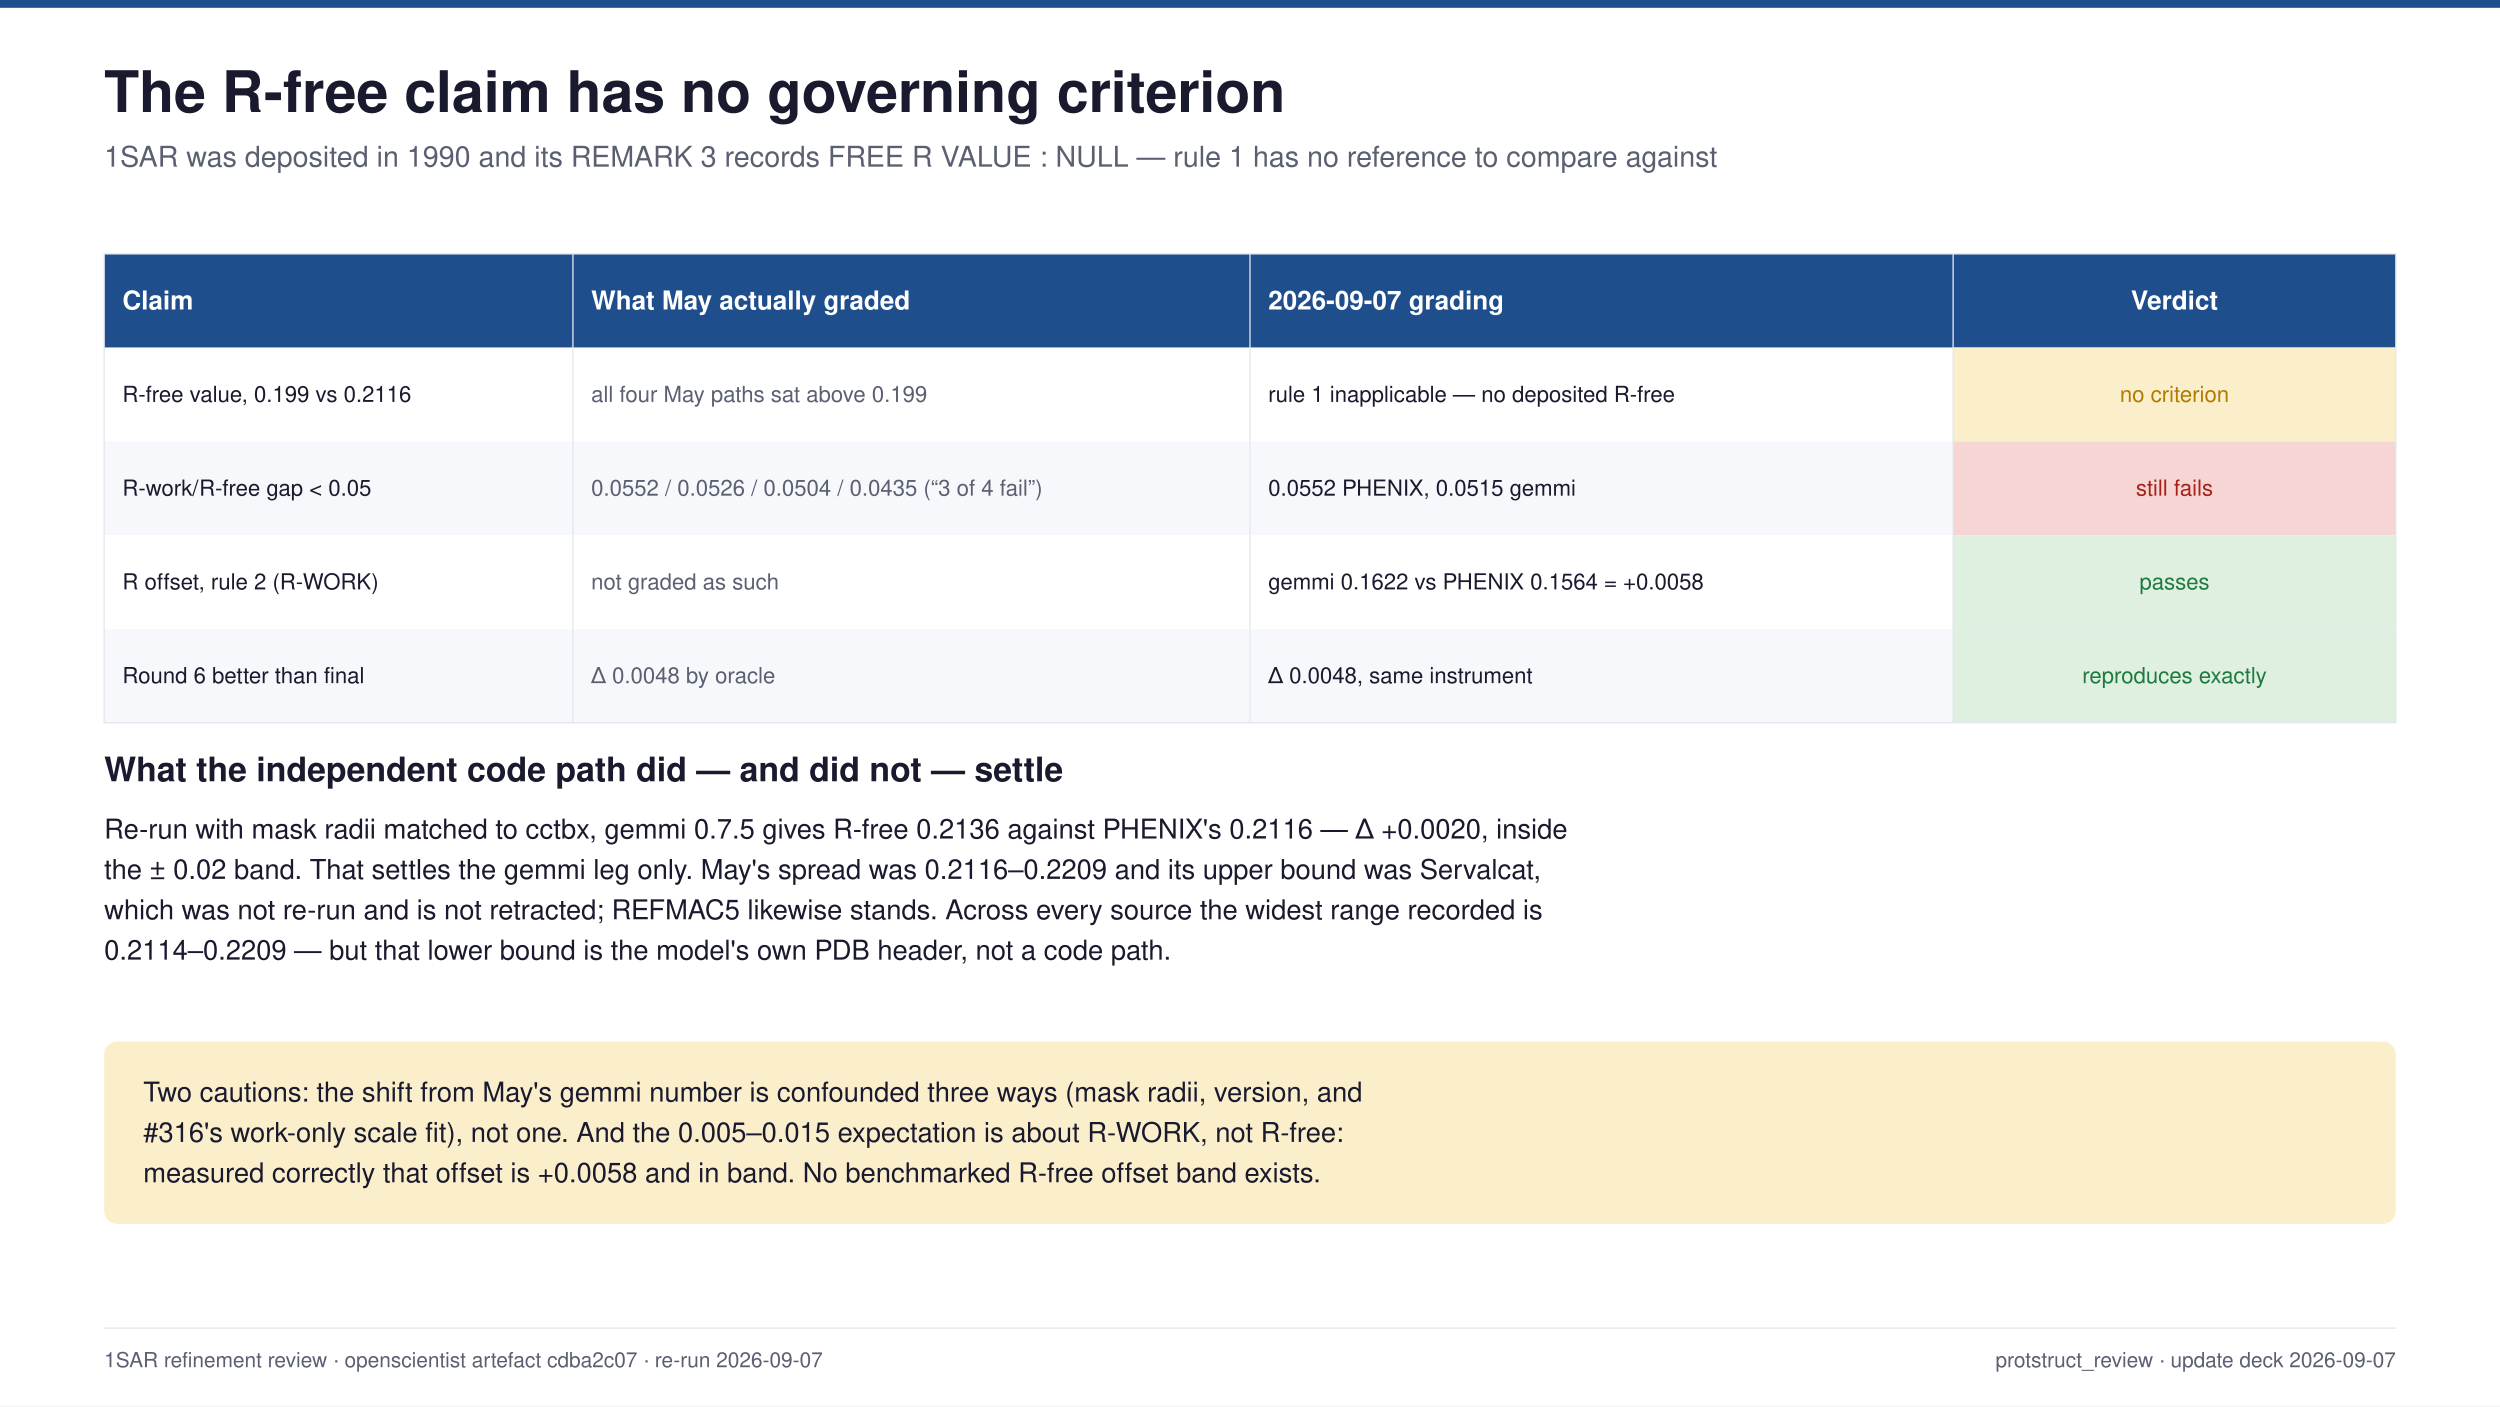
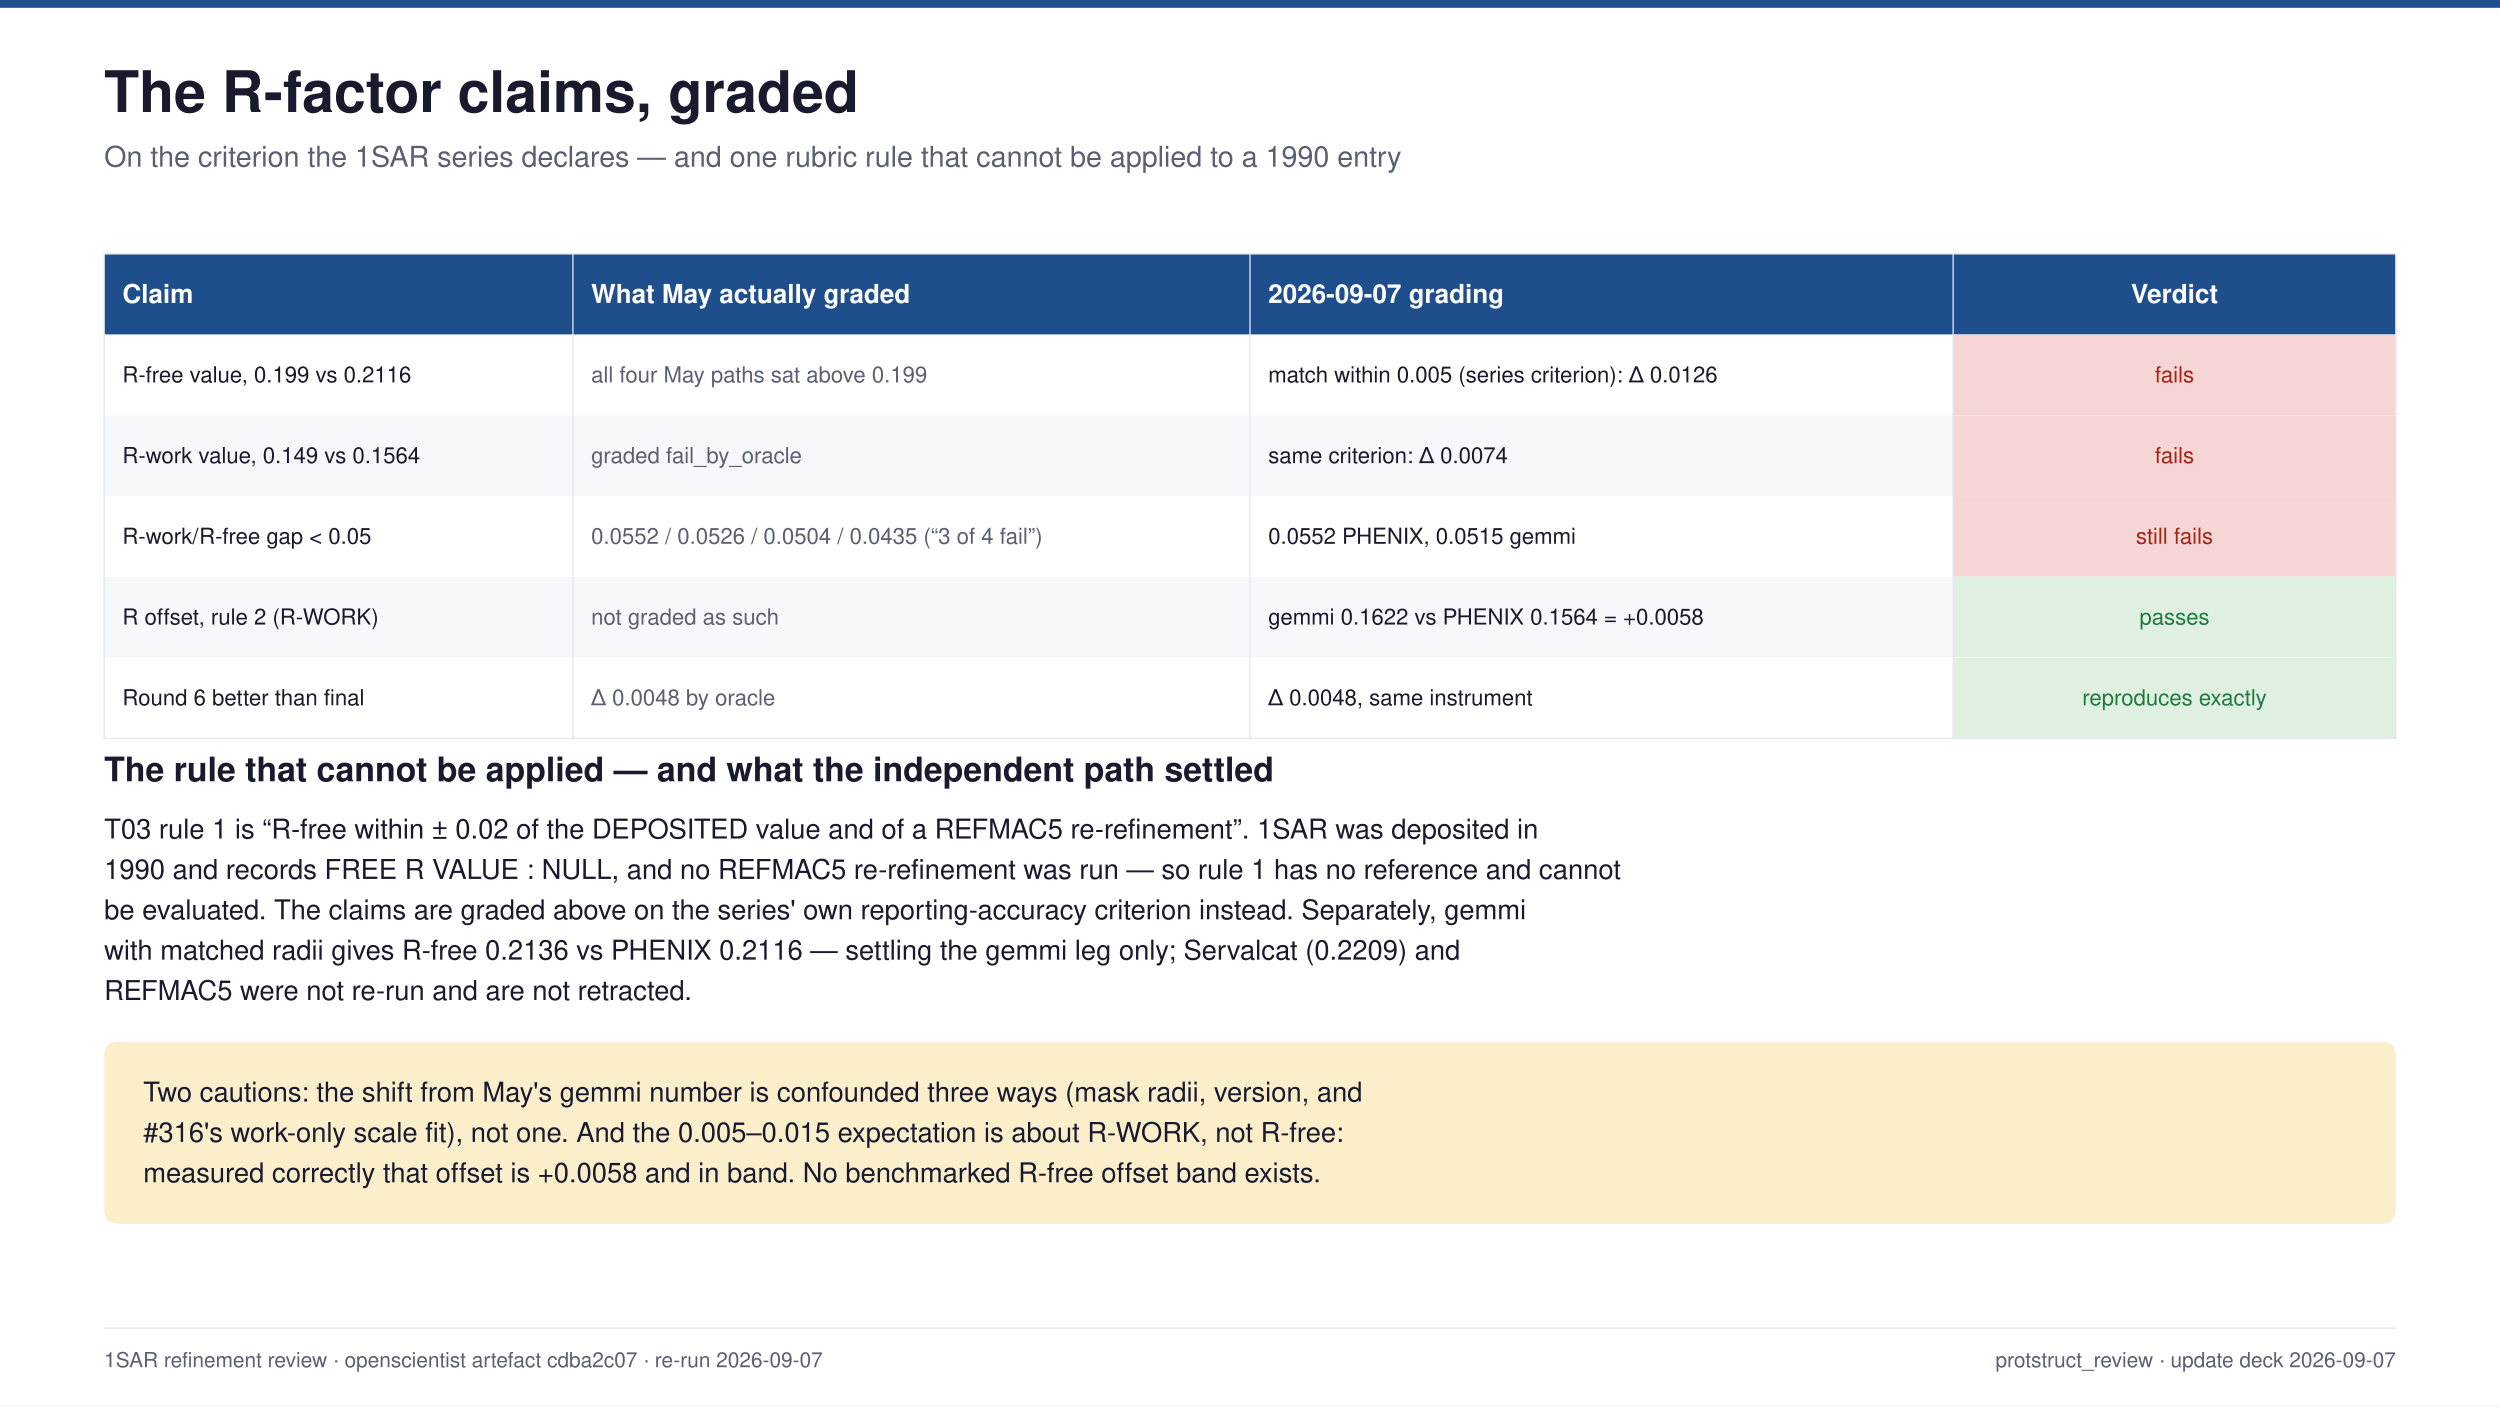
<svg xmlns="http://www.w3.org/2000/svg" width="1920" height="1080" viewBox="0 0 1920 1080" font-family="Helvetica, Arial, sans-serif">
  <rect width="100%" height="100%" fill="#ffffff" />
  <rect x="0" y="0" width="1920" height="6" fill="#1f4e8c" />
-   <text x="80" y="86" font-size="44" font-weight="700" fill="#1a1a2e">The R-free claim has no governing criterion</text>
-   <text x="80" y="128" font-size="22" font-weight="400" fill="#5a6071">1SAR was deposited in 1990 and its REMARK 3 records FREE R VALUE : NULL — rule 1 has no reference to compare against</text>
+   <text x="80" y="86" font-size="44" font-weight="700" fill="#1a1a2e">The R-factor claims, graded</text>
+   <text x="80" y="128" font-size="22" font-weight="400" fill="#5a6071">On the criterion the 1SAR series declares — and one rubric rule that cannot be applied to a 1990 entry</text>
  <line x1="80" y1="1020" x2="1840" y2="1020" stroke="#e3e6ee" stroke-width="1" />
  <text x="80" y="1050" font-size="16" fill="#5a6071">1SAR refinement review · openscientist artefact cdba2c07 · re-run 2026-09-07</text>
  <text x="1840" y="1050" font-size="16" fill="#5a6071" text-anchor="end">protstruct_review · update deck 2026-09-07</text>
-   <rect x="80" y="195" width="1760" height="72" fill="#1f4e8c" />
-   <text x="94" y="237.667" font-size="20" font-weight="700" fill="#ffffff" text-anchor="start">Claim</text>
-   <text x="454" y="237.667" font-size="20" font-weight="700" fill="#ffffff" text-anchor="start">What May actually graded</text>
-   <text x="974" y="237.667" font-size="20" font-weight="700" fill="#ffffff" text-anchor="start">2026-09-07 grading</text>
-   <text x="1670.0" y="237.667" font-size="20" font-weight="700" fill="#ffffff" text-anchor="middle">Verdict</text>
-   <rect x="80" y="267" width="1760" height="72" fill="#ffffff" />
-   <text x="94" y="308.667" font-size="17" fill="#1a1a2e" text-anchor="start">R-free value, 0.199 vs 0.2116</text>
-   <text x="454" y="308.667" font-size="17" fill="#5a6071" text-anchor="start">all four May paths sat above 0.199</text>
-   <text x="974" y="308.667" font-size="17" fill="#1a1a2e" text-anchor="start">rule 1 inapplicable — no deposited R-free</text>
-   <rect x="1500" y="267" width="340" height="72" fill="#fbeecb" />
-   <text x="1670.0" y="308.667" font-size="17" fill="#b07c00" text-anchor="middle">no criterion</text>
-   <rect x="80" y="339" width="1760" height="72" fill="#f7f8fb" />
-   <text x="94" y="380.667" font-size="17" fill="#1a1a2e" text-anchor="start">R-work/R-free gap &lt; 0.05</text>
-   <text x="454" y="380.667" font-size="17" fill="#5a6071" text-anchor="start">0.0552 / 0.0526 / 0.0504 / 0.0435 (“3 of 4 fail”)</text>
-   <text x="974" y="380.667" font-size="17" fill="#1a1a2e" text-anchor="start">0.0552 PHENIX, 0.0515 gemmi</text>
-   <rect x="1500" y="339" width="340" height="72" fill="#f5d6d4" />
-   <text x="1670.0" y="380.667" font-size="17" fill="#a8201a" text-anchor="middle">still fails</text>
-   <rect x="80" y="411" width="1760" height="72" fill="#ffffff" />
-   <text x="94" y="452.667" font-size="17" fill="#1a1a2e" text-anchor="start">R offset, rule 2 (R-WORK)</text>
-   <text x="454" y="452.667" font-size="17" fill="#5a6071" text-anchor="start">not graded as such</text>
-   <text x="974" y="452.667" font-size="17" fill="#1a1a2e" text-anchor="start">gemmi 0.1622 vs PHENIX 0.1564 = +0.0058</text>
-   <rect x="1500" y="411" width="340" height="72" fill="#dff0e1" />
-   <text x="1670.0" y="452.667" font-size="17" fill="#1f7a3f" text-anchor="middle">passes</text>
-   <rect x="80" y="483" width="1760" height="72" fill="#f7f8fb" />
-   <text x="94" y="524.667" font-size="17" fill="#1a1a2e" text-anchor="start">Round 6 better than final</text>
-   <text x="454" y="524.667" font-size="17" fill="#5a6071" text-anchor="start">Δ 0.0048 by oracle</text>
-   <text x="974" y="524.667" font-size="17" fill="#1a1a2e" text-anchor="start">Δ 0.0048, same instrument</text>
-   <rect x="1500" y="483" width="340" height="72" fill="#dff0e1" />
-   <text x="1670.0" y="524.667" font-size="17" fill="#1f7a3f" text-anchor="middle">reproduces exactly</text>
-   <rect x="80" y="195" width="1760" height="360" fill="none" stroke="#e3e6ee" stroke-width="1" />
-   <line x1="440" y1="195" x2="440" y2="555" stroke="#e3e6ee" stroke-width="1" />
-   <line x1="960" y1="195" x2="960" y2="555" stroke="#e3e6ee" stroke-width="1" />
-   <line x1="1500" y1="195" x2="1500" y2="555" stroke="#e3e6ee" stroke-width="1" />
-   <text x="80" y="600" font-size="26" font-weight="700" fill="#1a1a2e">What the independent code path did — and did not — settle</text>
-   <text x="80" y="644" font-size="21" font-weight="400" fill="#1a1a2e">Re-run with mask radii matched to cctbx, gemmi 0.7.5 gives R-free 0.2136 against PHENIX's 0.2116 — Δ +0.0020, inside</text>
-   <text x="80" y="675" font-size="21" font-weight="400" fill="#1a1a2e">the ± 0.02 band. That settles the gemmi leg only. May's spread was 0.2116–0.2209 and its upper bound was Servalcat,</text>
-   <text x="80" y="706" font-size="21" font-weight="400" fill="#1a1a2e">which was not re-run and is not retracted; REFMAC5 likewise stands. Across every source the widest range recorded is</text>
-   <text x="80" y="737" font-size="21" font-weight="400" fill="#1a1a2e">0.2114–0.2209 — but that lower bound is the model's own PDB header, not a code path.</text>
+   <rect x="80" y="195" width="1760" height="62" fill="#1f4e8c" />
+   <text x="94" y="232.667" font-size="20" font-weight="700" fill="#ffffff" text-anchor="start">Claim</text>
+   <text x="454" y="232.667" font-size="20" font-weight="700" fill="#ffffff" text-anchor="start">What May actually graded</text>
+   <text x="974" y="232.667" font-size="20" font-weight="700" fill="#ffffff" text-anchor="start">2026-09-07 grading</text>
+   <text x="1670.0" y="232.667" font-size="20" font-weight="700" fill="#ffffff" text-anchor="middle">Verdict</text>
+   <rect x="80" y="257" width="1760" height="62" fill="#ffffff" />
+   <text x="94" y="293.667" font-size="17" fill="#1a1a2e" text-anchor="start">R-free value, 0.199 vs 0.2116</text>
+   <text x="454" y="293.667" font-size="17" fill="#5a6071" text-anchor="start">all four May paths sat above 0.199</text>
+   <text x="974" y="293.667" font-size="17" fill="#1a1a2e" text-anchor="start">match within 0.005 (series criterion): Δ 0.0126</text>
+   <rect x="1500" y="257" width="340" height="62" fill="#f5d6d4" />
+   <text x="1670.0" y="293.667" font-size="17" fill="#a8201a" text-anchor="middle">fails</text>
+   <rect x="80" y="319" width="1760" height="62" fill="#f7f8fb" />
+   <text x="94" y="355.667" font-size="17" fill="#1a1a2e" text-anchor="start">R-work value, 0.149 vs 0.1564</text>
+   <text x="454" y="355.667" font-size="17" fill="#5a6071" text-anchor="start">graded fail_by_oracle</text>
+   <text x="974" y="355.667" font-size="17" fill="#1a1a2e" text-anchor="start">same criterion: Δ 0.0074</text>
+   <rect x="1500" y="319" width="340" height="62" fill="#f5d6d4" />
+   <text x="1670.0" y="355.667" font-size="17" fill="#a8201a" text-anchor="middle">fails</text>
+   <rect x="80" y="381" width="1760" height="62" fill="#ffffff" />
+   <text x="94" y="417.667" font-size="17" fill="#1a1a2e" text-anchor="start">R-work/R-free gap &lt; 0.05</text>
+   <text x="454" y="417.667" font-size="17" fill="#5a6071" text-anchor="start">0.0552 / 0.0526 / 0.0504 / 0.0435 (“3 of 4 fail”)</text>
+   <text x="974" y="417.667" font-size="17" fill="#1a1a2e" text-anchor="start">0.0552 PHENIX, 0.0515 gemmi</text>
+   <rect x="1500" y="381" width="340" height="62" fill="#f5d6d4" />
+   <text x="1670.0" y="417.667" font-size="17" fill="#a8201a" text-anchor="middle">still fails</text>
+   <rect x="80" y="443" width="1760" height="62" fill="#f7f8fb" />
+   <text x="94" y="479.667" font-size="17" fill="#1a1a2e" text-anchor="start">R offset, rule 2 (R-WORK)</text>
+   <text x="454" y="479.667" font-size="17" fill="#5a6071" text-anchor="start">not graded as such</text>
+   <text x="974" y="479.667" font-size="17" fill="#1a1a2e" text-anchor="start">gemmi 0.1622 vs PHENIX 0.1564 = +0.0058</text>
+   <rect x="1500" y="443" width="340" height="62" fill="#dff0e1" />
+   <text x="1670.0" y="479.667" font-size="17" fill="#1f7a3f" text-anchor="middle">passes</text>
+   <rect x="80" y="505" width="1760" height="62" fill="#ffffff" />
+   <text x="94" y="541.667" font-size="17" fill="#1a1a2e" text-anchor="start">Round 6 better than final</text>
+   <text x="454" y="541.667" font-size="17" fill="#5a6071" text-anchor="start">Δ 0.0048 by oracle</text>
+   <text x="974" y="541.667" font-size="17" fill="#1a1a2e" text-anchor="start">Δ 0.0048, same instrument</text>
+   <rect x="1500" y="505" width="340" height="62" fill="#dff0e1" />
+   <text x="1670.0" y="541.667" font-size="17" fill="#1f7a3f" text-anchor="middle">reproduces exactly</text>
+   <rect x="80" y="195" width="1760" height="372" fill="none" stroke="#e3e6ee" stroke-width="1" />
+   <line x1="440" y1="195" x2="440" y2="567" stroke="#e3e6ee" stroke-width="1" />
+   <line x1="960" y1="195" x2="960" y2="567" stroke="#e3e6ee" stroke-width="1" />
+   <line x1="1500" y1="195" x2="1500" y2="567" stroke="#e3e6ee" stroke-width="1" />
+   <text x="80" y="600" font-size="26" font-weight="700" fill="#1a1a2e">The rule that cannot be applied — and what the independent path settled</text>
+   <text x="80" y="644" font-size="21" font-weight="400" fill="#1a1a2e">T03 rule 1 is “R-free within ± 0.02 of the DEPOSITED value and of a REFMAC5 re-refinement”. 1SAR was deposited in</text>
+   <text x="80" y="675" font-size="21" font-weight="400" fill="#1a1a2e">1990 and records FREE R VALUE : NULL, and no REFMAC5 re-refinement was run — so rule 1 has no reference and cannot</text>
+   <text x="80" y="706" font-size="21" font-weight="400" fill="#1a1a2e">be evaluated. The claims are graded above on the series' own reporting-accuracy criterion instead. Separately, gemmi</text>
+   <text x="80" y="737" font-size="21" font-weight="400" fill="#1a1a2e">with matched radii gives R-free 0.2136 vs PHENIX 0.2116 — settling the gemmi leg only; Servalcat (0.2209) and</text>
+   <text x="80" y="768" font-size="21" font-weight="400" fill="#1a1a2e">REFMAC5 were not re-run and are not retracted.</text>
  <rect x="80" y="800" width="1760" height="140" rx="10" ry="10" fill="#fbeecb" />
  <text x="110" y="846" font-size="21" font-weight="400" fill="#1a1a2e">Two cautions: the shift from May's gemmi number is confounded three ways (mask radii, version, and</text>
  <text x="110" y="877" font-size="21" font-weight="400" fill="#1a1a2e">#316's work-only scale fit), not one. And the 0.005–0.015 expectation is about R-WORK, not R-free:</text>
  <text x="110" y="908" font-size="21" font-weight="400" fill="#1a1a2e">measured correctly that offset is +0.0058 and in band. No benchmarked R-free offset band exists.</text>
</svg>
